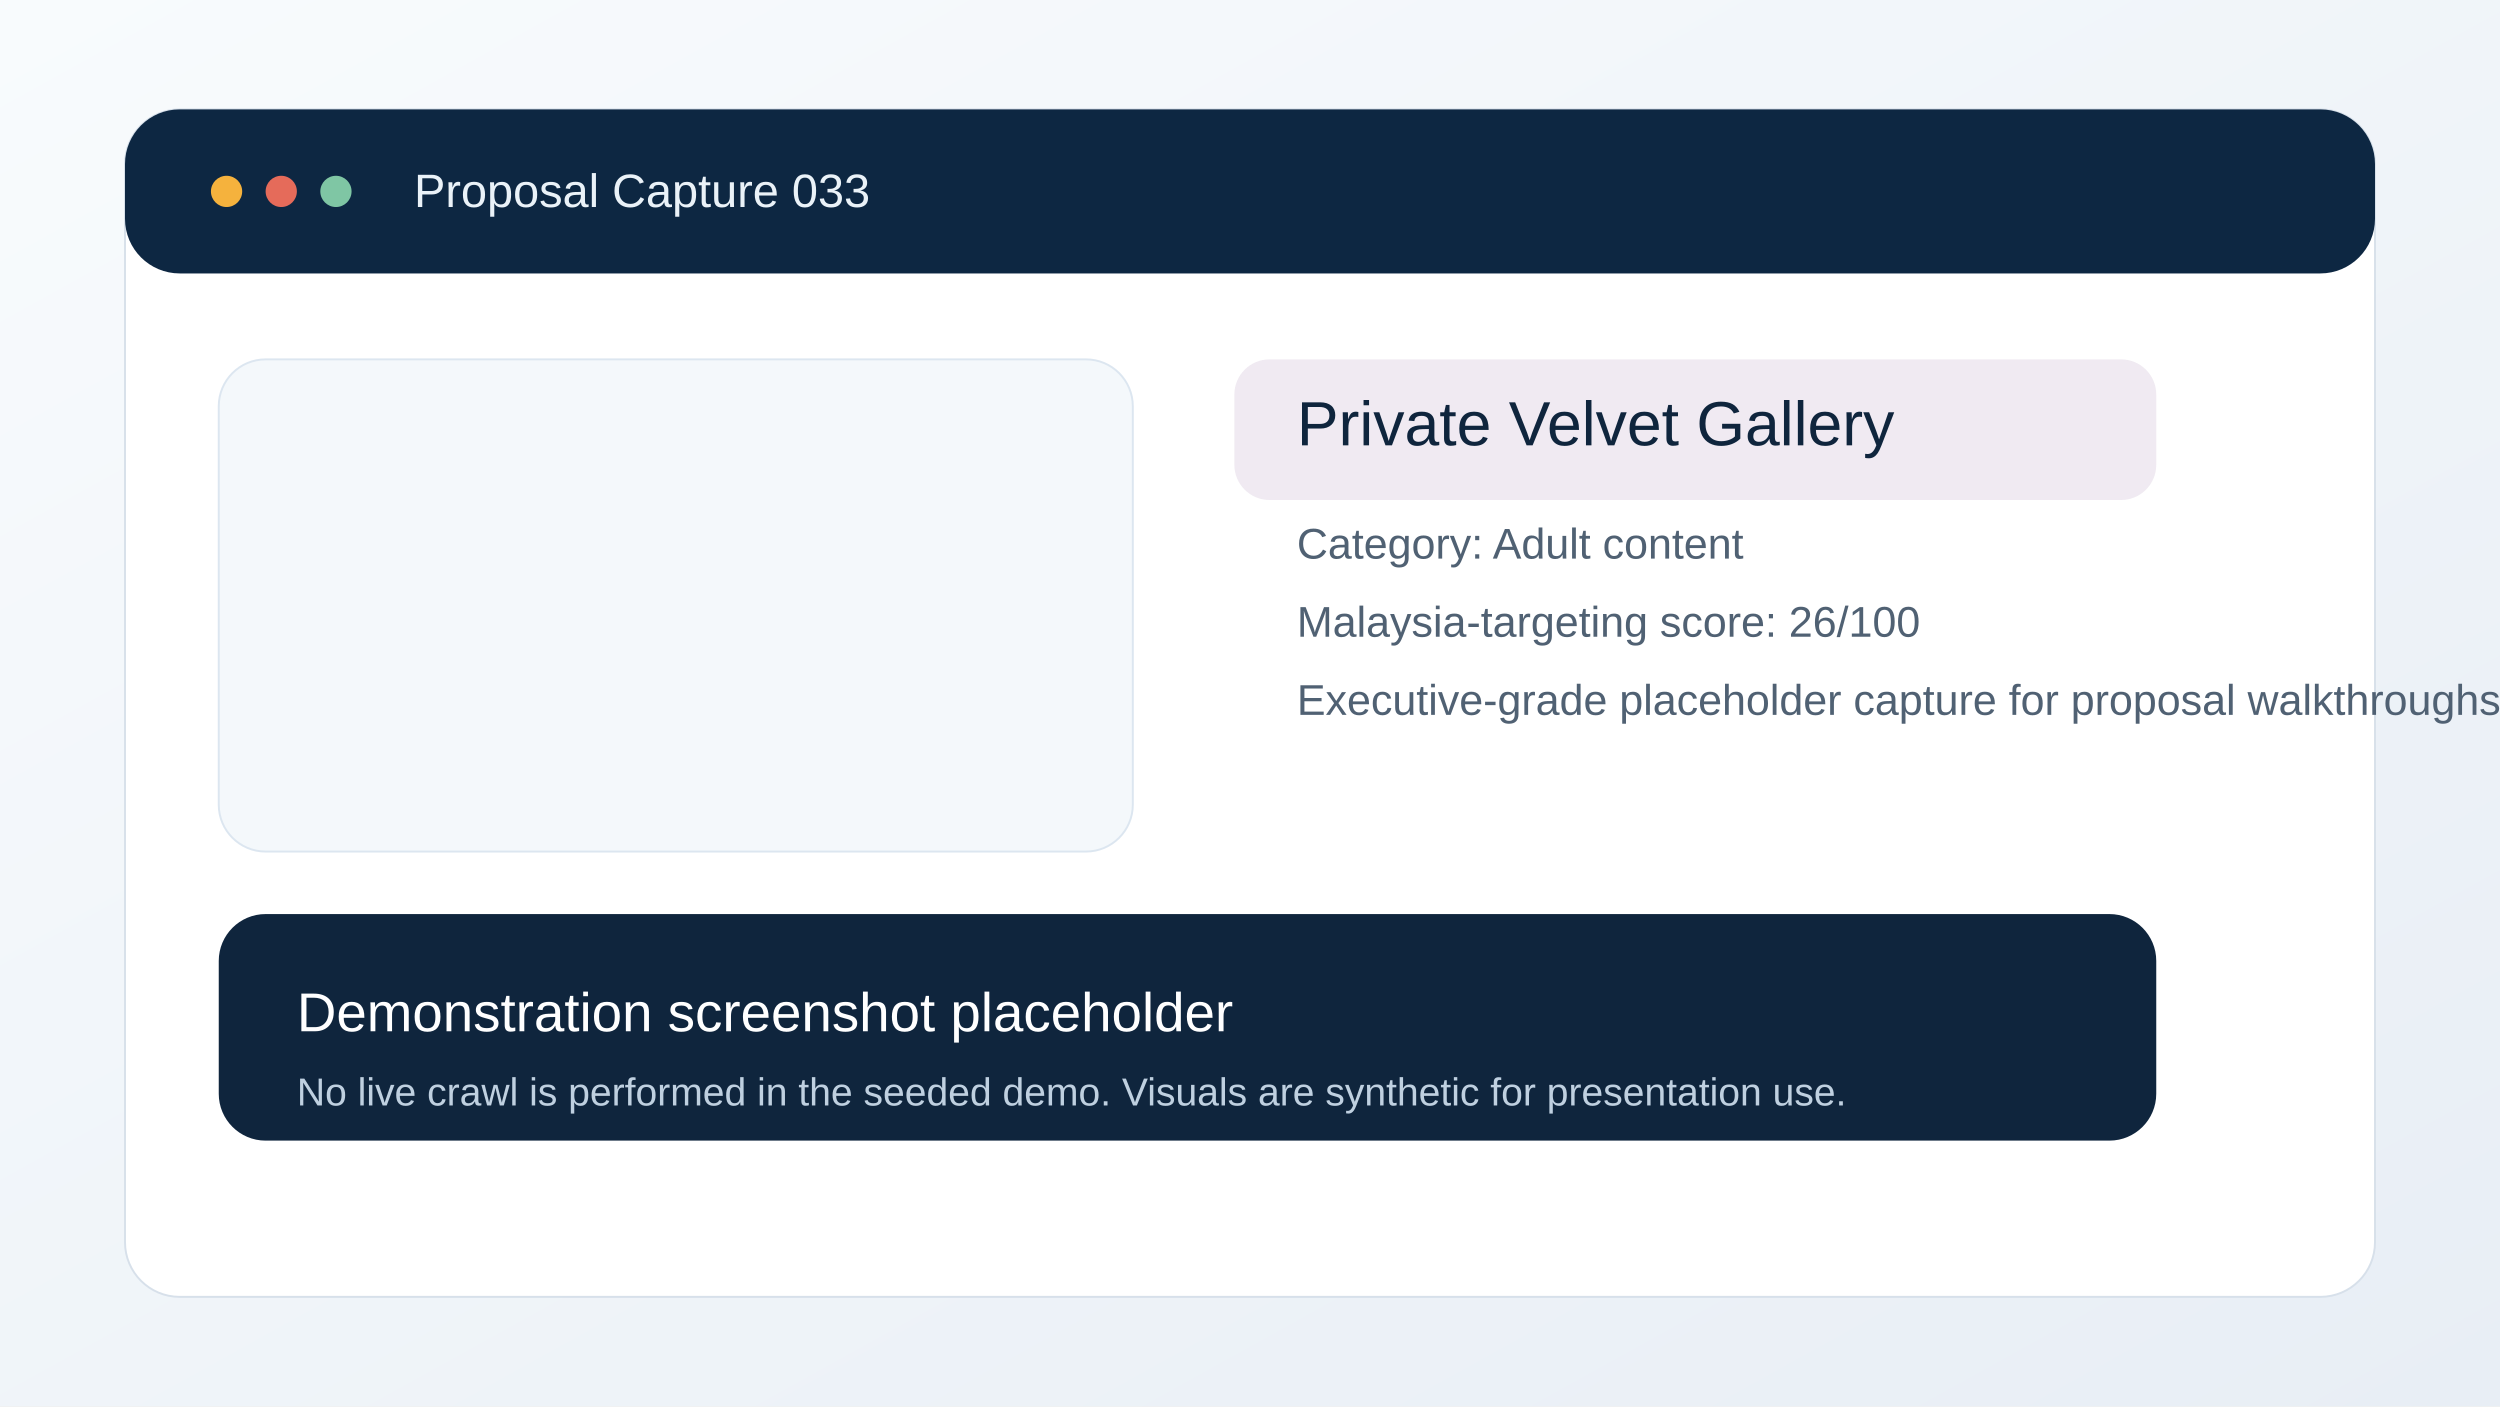
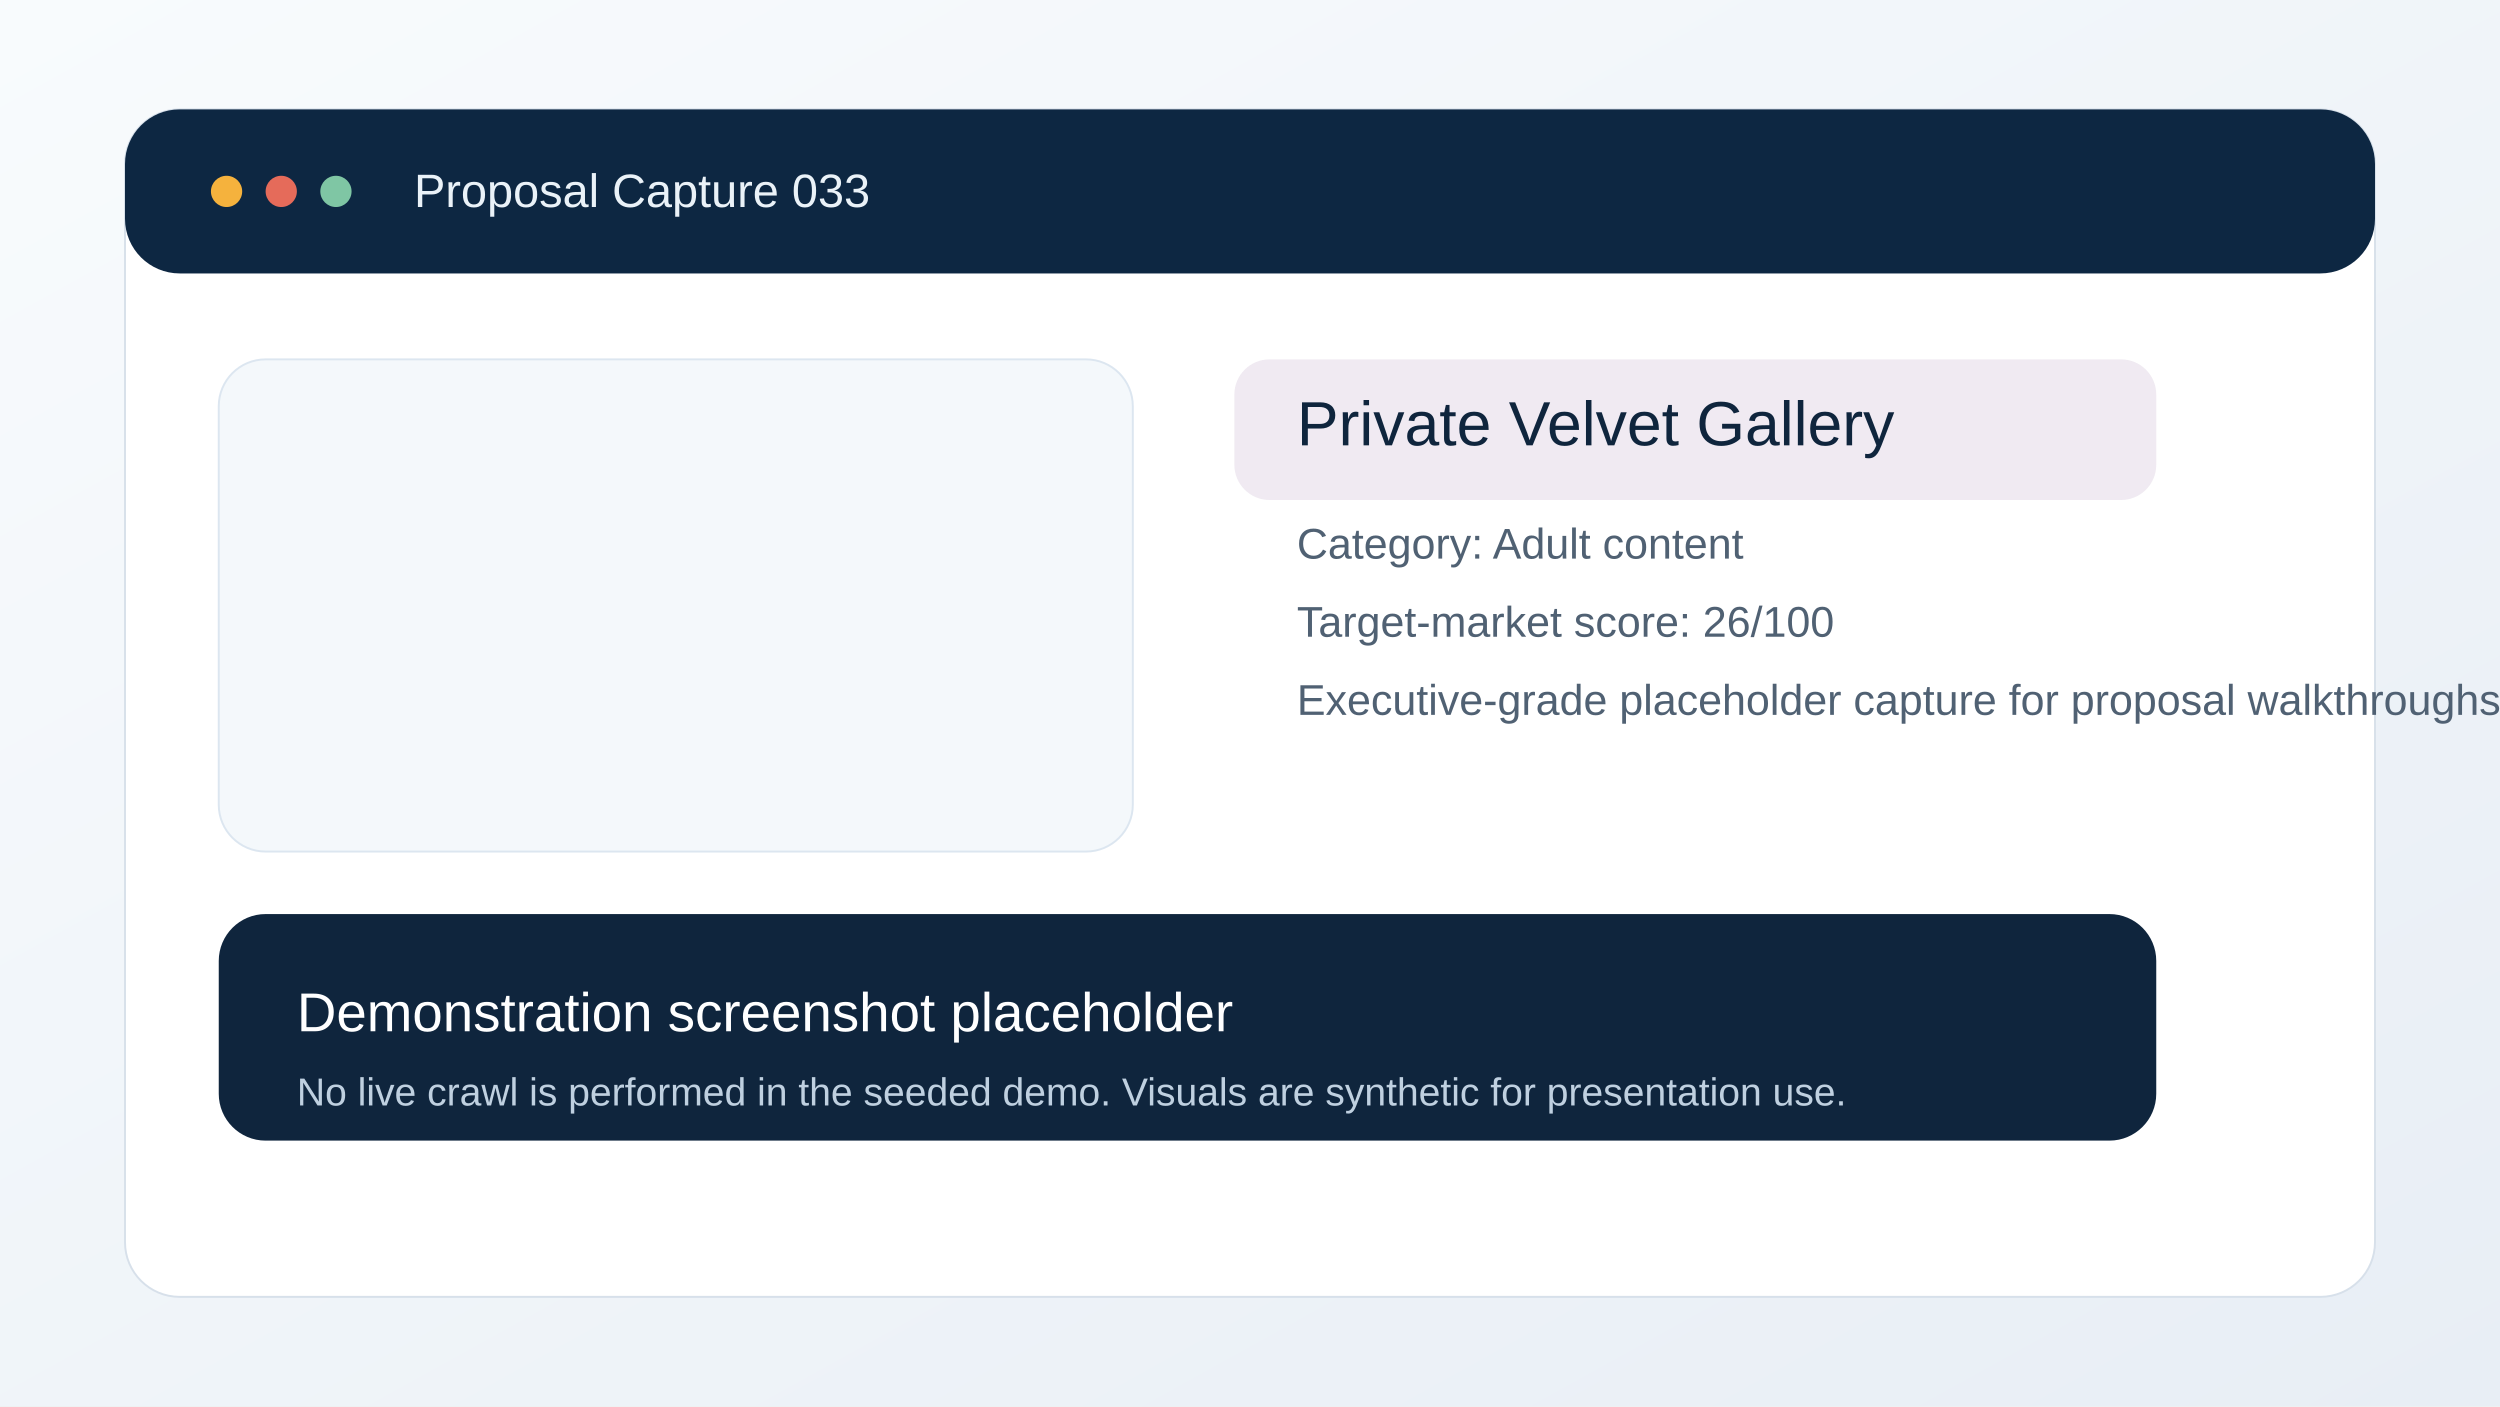
<svg xmlns="http://www.w3.org/2000/svg" width="1280" height="720" viewBox="0 0 1280 720">
  <defs>
    <linearGradient id="bg" x1="0" y1="0" x2="1" y2="1">
      <stop offset="0%" stop-color="#F8FBFD" />
      <stop offset="100%" stop-color="#E8EEF5" />
    </linearGradient>
  </defs>
  <rect width="1280" height="720" fill="url(#bg)" />
  <rect x="64" y="56" width="1152" height="608" rx="28" fill="#FFFFFF" stroke="#D7E0EA" />
  <rect x="64" y="56" width="1152" height="84" rx="28" fill="#0D2742" />
  <circle cx="116" cy="98" r="8" fill="#F5B23D" />
  <circle cx="144" cy="98" r="8" fill="#E56B5A" />
  <circle cx="172" cy="98" r="8" fill="#7FC6A4" />
  <text x="212" y="106" font-family="Arial, sans-serif" font-size="24" fill="#EAF2F8">Proposal Capture 033</text>
  <rect x="112" y="184" width="468" height="252" rx="24" fill="#F4F8FB" stroke="#DCE6F0" />
  <rect x="632" y="184" width="472" height="72" rx="18" fill="#7C4D8D" opacity="0.12" />
  <text x="664" y="228" font-family="Arial, sans-serif" font-size="32" fill="#0F253D">Private Velvet Gallery</text>
  <text x="664" y="286" font-family="Arial, sans-serif" font-size="22" fill="#506173">Category: Adult content</text>
-   <text x="664" y="326" font-family="Arial, sans-serif" font-size="22" fill="#506173">Malaysia-targeting score: 26/100</text>
+   <text x="664" y="326" font-family="Arial, sans-serif" font-size="22" fill="#506173">Target-market score: 26/100</text>
  <text x="664" y="366" font-family="Arial, sans-serif" font-size="22" fill="#506173">Executive-grade placeholder capture for proposal walkthroughs</text>
  <rect x="112" y="468" width="992" height="116" rx="24" fill="#0F253D" />
  <text x="152" y="528" font-family="Arial, sans-serif" font-size="28" fill="#FFFFFF">Demonstration screenshot placeholder</text>
  <text x="152" y="566" font-family="Arial, sans-serif" font-size="20" fill="#BFD0E0">No live crawl is performed in the seeded demo. Visuals are synthetic for presentation use.</text>
</svg>
